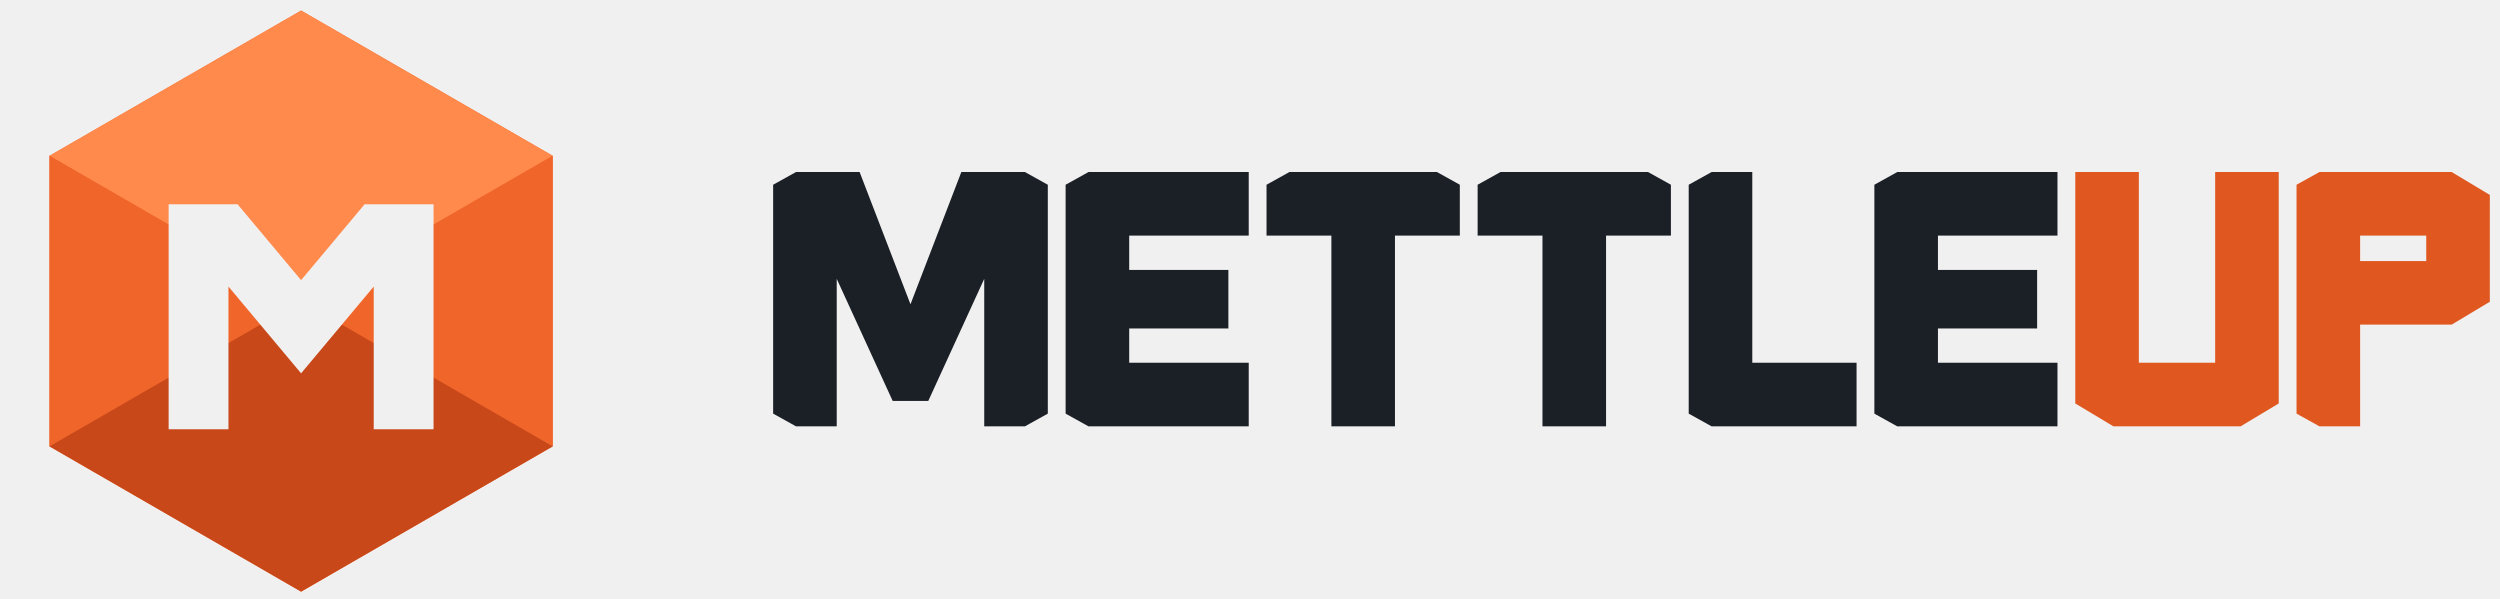
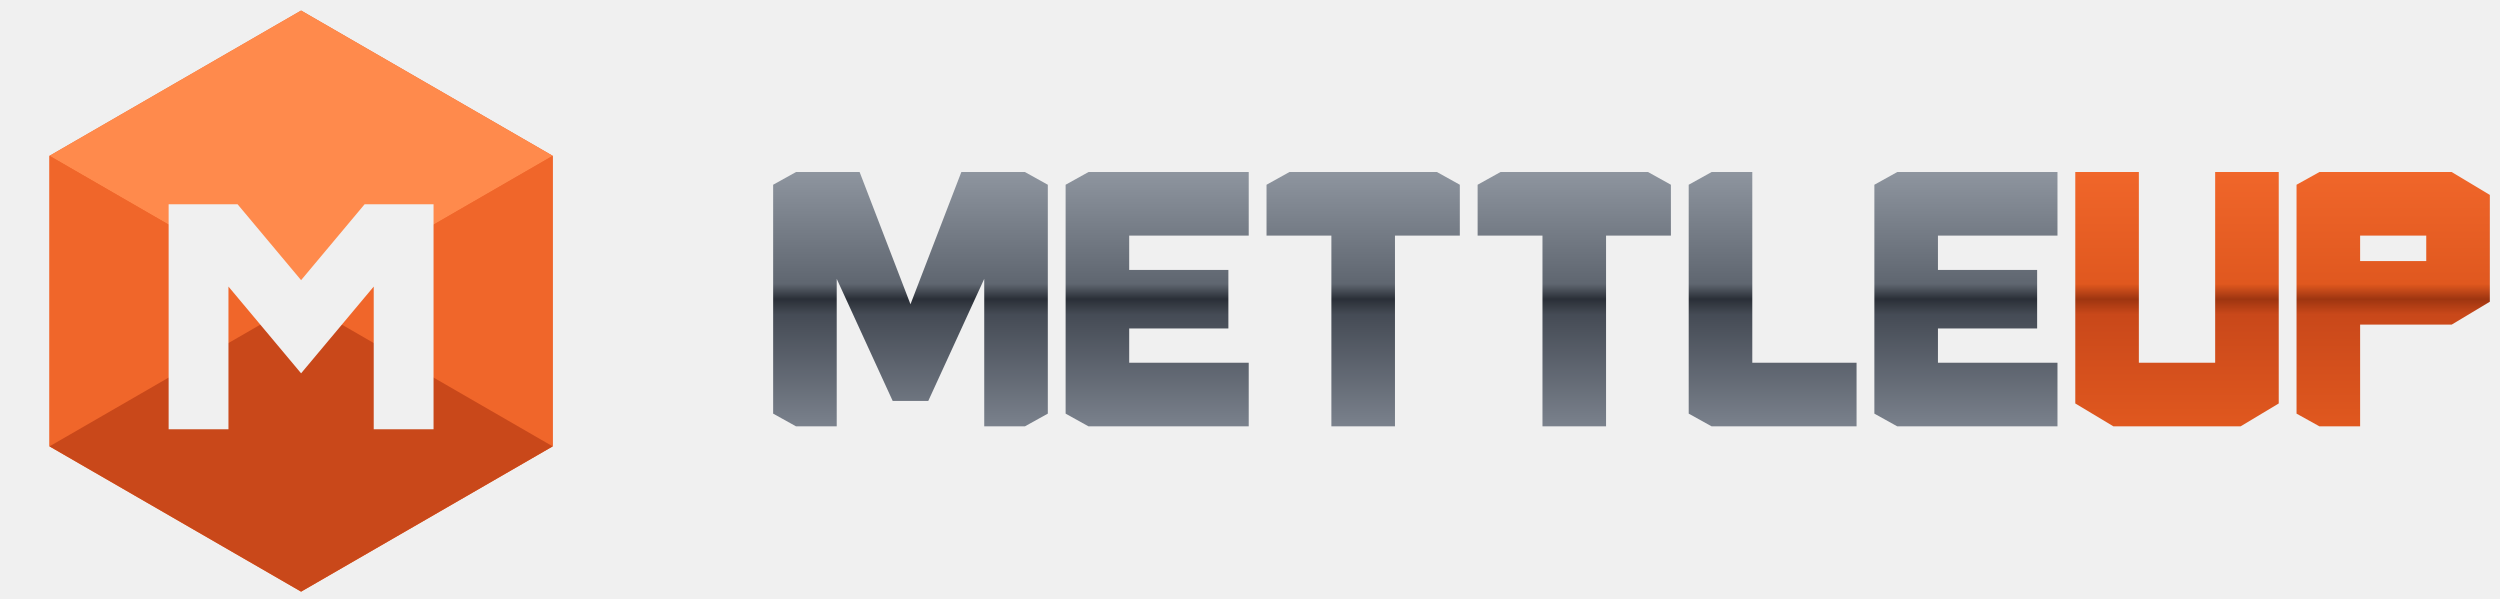
<svg xmlns="http://www.w3.org/2000/svg" viewBox="-4 -4 983 235.27" role="img" aria-label="MettleUp">
  <g transform="matrix(0.56 0 0 0.56 -28.97 -28.97)">
    <mask id="mkweblightm" maskUnits="userSpaceOnUse" x="0" y="0" width="512" height="512">
      <rect width="512" height="512" fill="#fff" />
      <path d="M205 346 205 245.8 256 306.71 307 245.8 307 346 349 346 349 188 300.61 188 256 241.29 211.39 188 163 188 163 346Z" fill="#000" />
    </mask>
    <g mask="url(#mkweblightm)">
      <path d="M256 52 432.67 154 432.67 358 256 460 79.33 358 79.33 154Z" fill="#F0662A" />
      <path d="M256 256 79.33 154 256 52ZM256 256 256 52 432.67 154Z" fill="#FF8A4C" />
      <path d="M256 256 432.67 154 432.67 358ZM256 256 79.33 358 79.33 154Z" fill="#F0662A" />
      <path d="M256 256 432.67 358 256 460ZM256 256 256 460 79.33 358Z" fill="#C9481A" />
    </g>
  </g>
+   <defs>
+     <linearGradient id="weblights" gradientUnits="userSpaceOnUse" x1="0" y1="0" x2="0" y2="100">
+       <stop offset="0" stop-color="#8E959F" />
+       <stop offset="0.44" stop-color="#5F6670" />
+       <stop offset="0.5" stop-color="#2A2F37" />
+       <stop offset="0.56" stop-color="#454B55" />
+       <stop offset="1" stop-color="#7A818C" />
+     </linearGradient>
+     <linearGradient id="weblightf" gradientUnits="userSpaceOnUse" x1="0" y1="0" x2="0" y2="100">
+       <stop offset="0" stop-color="#F0662A" />
+       <stop offset="0.44" stop-color="#E0581F" />
+       <stop offset="0.5" stop-color="#9E3510" />
+       <stop offset="0.56" stop-color="#C9481A" />
+       <stop offset="1" stop-color="#E0581F" />
+     </linearGradient>
+   </defs>
  <g transform="translate(300 63.64) scale(1)">
-     <path d="M0 95L0 5L9 0L34 0L54 52L74 0L99 0L108 5L108 95L99 100L83 100L83 42L61 90L47 90L25 42L25 100L9 100ZM124 0L187 0L187 25L140 25L140 38.5L179 38.5L179 61.5L140 61.5L140 75L187 75L187 100L124 100L115 95L115 5ZM203 0L261 0L270 5L270 25L244.5 25L244.5 100L219.5 100L219.5 25L194 25L194 5ZM286 0L344 0L353 5L353 25L327.5 25L327.5 100L302.5 100L302.5 25L277 25L277 5ZM369 0L385 0L385 75L426 75L426 100L369 100L360 95L360 5ZM442 0L505 0L505 25L458 25L458 38.5L497 38.5L497 61.5L458 61.5L458 75L505 75L505 100L442 100L433 95L433 5Z" fill="#1B1F26" />
-     <path d="M512 0L537 0L537 75L567 75L567 0L592 0L592 91L577 100L527 100L512 91ZM599 95L599 5L608 0L660 0L675 9L675 51L660 60L624 60L624 100L608 100ZM624 35L650 35L650 25L624 25Z" fill="#E0581F" />
+     <path d="M0 95L0 5L9 0L34 0L54 52L74 0L99 0L108 5L108 95L99 100L83 100L83 42L61 90L47 90L25 42L25 100L9 100ZM124 0L187 0L187 25L140 25L140 38.5L179 38.5L179 61.5L140 61.5L140 75L187 75L187 100L124 100L115 95L115 5ZM203 0L261 0L270 5L270 25L244.5 25L244.5 100L219.5 100L219.5 25L194 25L194 5ZM286 0L344 0L353 5L353 25L327.5 25L327.5 100L302.5 100L302.5 25L277 25L277 5ZM369 0L385 0L385 75L426 75L426 100L369 100L360 95L360 5ZM442 0L505 0L505 25L458 25L458 38.5L497 38.5L497 61.5L458 61.5L458 75L505 75L505 100L442 100L433 95L433 5Z" fill="url(#weblights)" />
+     <path d="M512 0L537 0L537 75L567 75L567 0L592 0L592 91L577 100L527 100L512 91ZM599 95L599 5L608 0L660 0L675 9L675 51L660 60L624 60L624 100L608 100ZM624 35L650 35L650 25L624 25Z" fill="url(#weblightf)" />
  </g>
</svg>
